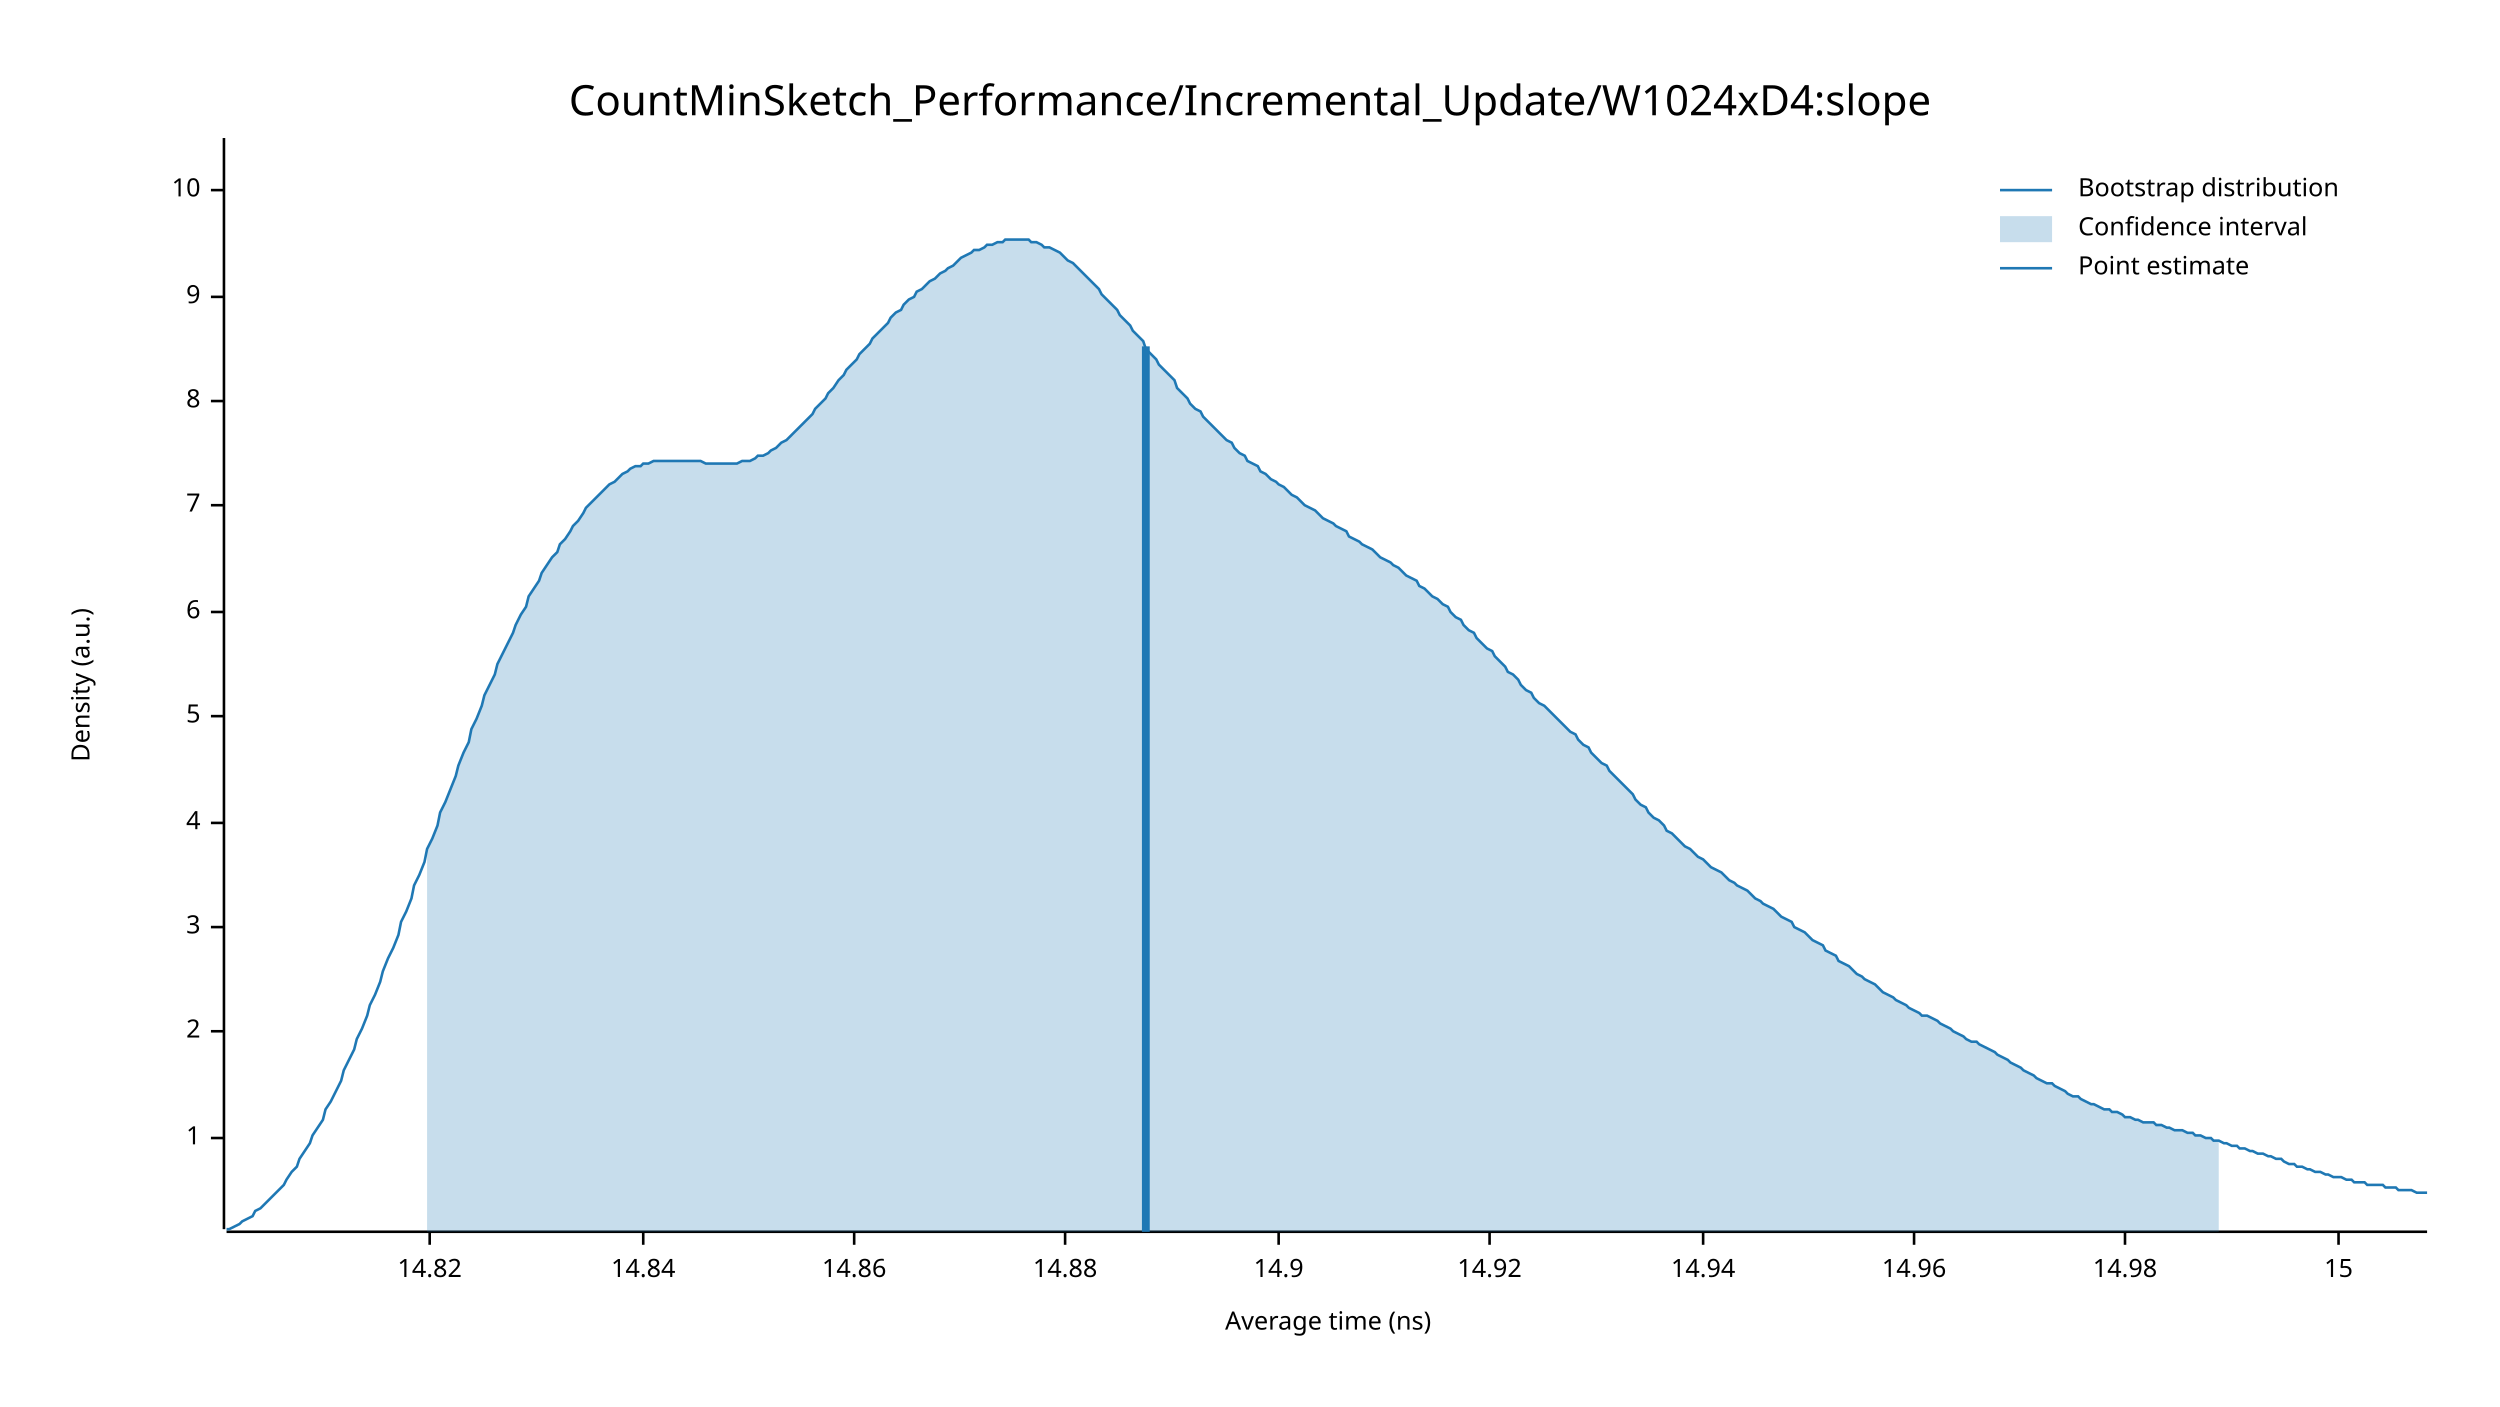
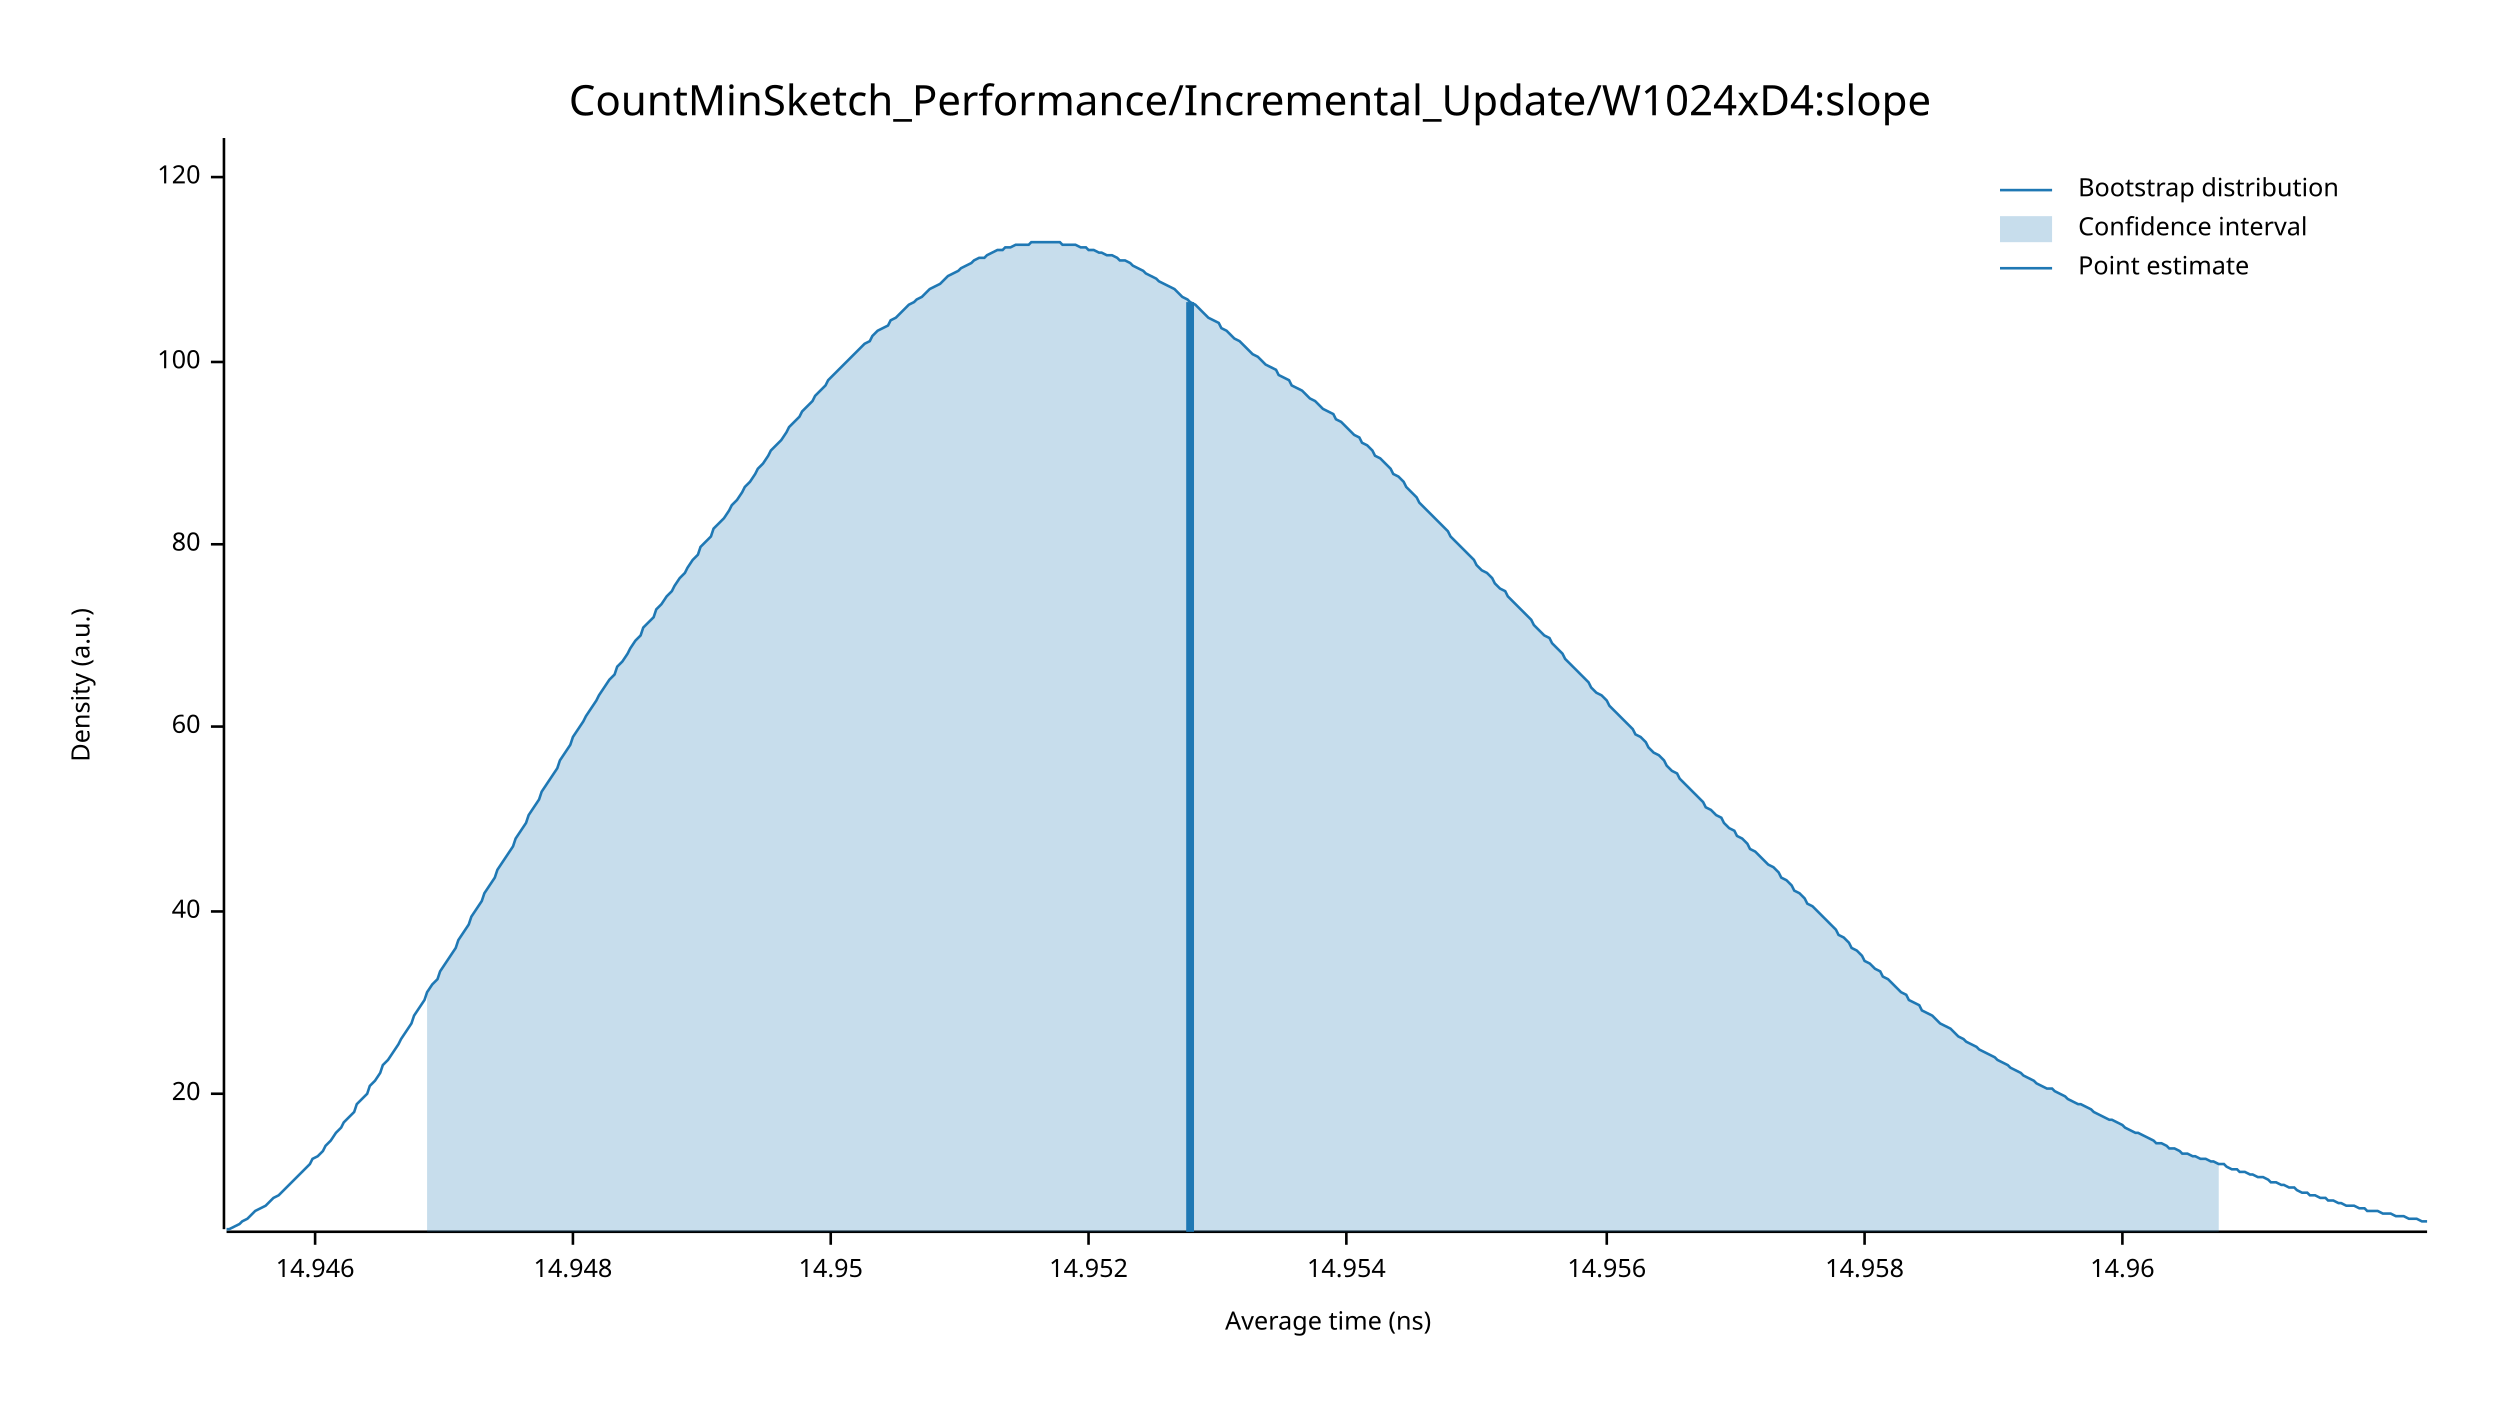
<svg xmlns="http://www.w3.org/2000/svg" width="960" height="540" viewBox="0 0 960 540">
  <text x="480" y="32" dy="0.76em" text-anchor="middle" font-family="sans-serif" font-size="16.129" opacity="1" fill="#000000">
CountMinSketch_Performance/Incremental_Update/W1024xD4:slope
</text>
  <text x="27" y="263" dy="0.76em" text-anchor="middle" font-family="sans-serif" font-size="9.677" opacity="1" fill="#000000" transform="rotate(270, 27, 263)">
Density (a.u.)
</text>
  <text x="510" y="513" dy="-0.5ex" text-anchor="middle" font-family="sans-serif" font-size="9.677" opacity="1" fill="#000000">
Average time (ns)
</text>
  <polyline fill="none" opacity="1" stroke="#000000" stroke-width="1" points="86,53 86,472 " />
-   <text x="77" y="437" dy="0.5ex" text-anchor="end" font-family="sans-serif" font-size="9.677" opacity="1" fill="#000000">
- 1
+   <text x="77" y="420" dy="0.5ex" text-anchor="end" font-family="sans-serif" font-size="9.677" opacity="1" fill="#000000">
+ 20
</text>
-   <polyline fill="none" opacity="1" stroke="#000000" stroke-width="1" points="81,437 86,437 " />
-   <text x="77" y="396" dy="0.5ex" text-anchor="end" font-family="sans-serif" font-size="9.677" opacity="1" fill="#000000">
- 2
+   <polyline fill="none" opacity="1" stroke="#000000" stroke-width="1" points="81,420 86,420 " />
+   <text x="77" y="350" dy="0.5ex" text-anchor="end" font-family="sans-serif" font-size="9.677" opacity="1" fill="#000000">
+ 40
</text>
-   <polyline fill="none" opacity="1" stroke="#000000" stroke-width="1" points="81,396 86,396 " />
-   <text x="77" y="356" dy="0.5ex" text-anchor="end" font-family="sans-serif" font-size="9.677" opacity="1" fill="#000000">
- 3
+   <polyline fill="none" opacity="1" stroke="#000000" stroke-width="1" points="81,350 86,350 " />
+   <text x="77" y="279" dy="0.5ex" text-anchor="end" font-family="sans-serif" font-size="9.677" opacity="1" fill="#000000">
+ 60
</text>
-   <polyline fill="none" opacity="1" stroke="#000000" stroke-width="1" points="81,356 86,356 " />
-   <text x="77" y="316" dy="0.5ex" text-anchor="end" font-family="sans-serif" font-size="9.677" opacity="1" fill="#000000">
- 4
+   <polyline fill="none" opacity="1" stroke="#000000" stroke-width="1" points="81,279 86,279 " />
+   <text x="77" y="209" dy="0.5ex" text-anchor="end" font-family="sans-serif" font-size="9.677" opacity="1" fill="#000000">
+ 80
</text>
-   <polyline fill="none" opacity="1" stroke="#000000" stroke-width="1" points="81,316 86,316 " />
-   <text x="77" y="275" dy="0.5ex" text-anchor="end" font-family="sans-serif" font-size="9.677" opacity="1" fill="#000000">
- 5
+   <polyline fill="none" opacity="1" stroke="#000000" stroke-width="1" points="81,209 86,209 " />
+   <text x="77" y="139" dy="0.5ex" text-anchor="end" font-family="sans-serif" font-size="9.677" opacity="1" fill="#000000">
+ 100
</text>
-   <polyline fill="none" opacity="1" stroke="#000000" stroke-width="1" points="81,275 86,275 " />
-   <text x="77" y="235" dy="0.5ex" text-anchor="end" font-family="sans-serif" font-size="9.677" opacity="1" fill="#000000">
- 6
+   <polyline fill="none" opacity="1" stroke="#000000" stroke-width="1" points="81,139 86,139 " />
+   <text x="77" y="68" dy="0.5ex" text-anchor="end" font-family="sans-serif" font-size="9.677" opacity="1" fill="#000000">
+ 120
</text>
-   <polyline fill="none" opacity="1" stroke="#000000" stroke-width="1" points="81,235 86,235 " />
-   <text x="77" y="194" dy="0.5ex" text-anchor="end" font-family="sans-serif" font-size="9.677" opacity="1" fill="#000000">
- 7
+   <polyline fill="none" opacity="1" stroke="#000000" stroke-width="1" points="81,68 86,68 " />
+   <polyline fill="none" opacity="1" stroke="#000000" stroke-width="1" points="87,473 932,473 " />
+   <text x="121" y="483" dy="0.76em" text-anchor="middle" font-family="sans-serif" font-size="9.677" opacity="1" fill="#000000">
+ 14.946
</text>
-   <polyline fill="none" opacity="1" stroke="#000000" stroke-width="1" points="81,194 86,194 " />
-   <text x="77" y="154" dy="0.5ex" text-anchor="end" font-family="sans-serif" font-size="9.677" opacity="1" fill="#000000">
- 8
+   <polyline fill="none" opacity="1" stroke="#000000" stroke-width="1" points="121,473 121,478 " />
+   <text x="220" y="483" dy="0.76em" text-anchor="middle" font-family="sans-serif" font-size="9.677" opacity="1" fill="#000000">
+ 14.948
</text>
-   <polyline fill="none" opacity="1" stroke="#000000" stroke-width="1" points="81,154 86,154 " />
-   <text x="77" y="114" dy="0.5ex" text-anchor="end" font-family="sans-serif" font-size="9.677" opacity="1" fill="#000000">
- 9
+   <polyline fill="none" opacity="1" stroke="#000000" stroke-width="1" points="220,473 220,478 " />
+   <text x="319" y="483" dy="0.76em" text-anchor="middle" font-family="sans-serif" font-size="9.677" opacity="1" fill="#000000">
+ 14.95
</text>
-   <polyline fill="none" opacity="1" stroke="#000000" stroke-width="1" points="81,114 86,114 " />
-   <text x="77" y="73" dy="0.5ex" text-anchor="end" font-family="sans-serif" font-size="9.677" opacity="1" fill="#000000">
- 10
+   <polyline fill="none" opacity="1" stroke="#000000" stroke-width="1" points="319,473 319,478 " />
+   <text x="418" y="483" dy="0.76em" text-anchor="middle" font-family="sans-serif" font-size="9.677" opacity="1" fill="#000000">
+ 14.952
</text>
-   <polyline fill="none" opacity="1" stroke="#000000" stroke-width="1" points="81,73 86,73 " />
-   <polyline fill="none" opacity="1" stroke="#000000" stroke-width="1" points="87,473 932,473 " />
-   <text x="165" y="483" dy="0.76em" text-anchor="middle" font-family="sans-serif" font-size="9.677" opacity="1" fill="#000000">
- 14.82
+   <polyline fill="none" opacity="1" stroke="#000000" stroke-width="1" points="418,473 418,478 " />
+   <text x="517" y="483" dy="0.76em" text-anchor="middle" font-family="sans-serif" font-size="9.677" opacity="1" fill="#000000">
+ 14.954
</text>
-   <polyline fill="none" opacity="1" stroke="#000000" stroke-width="1" points="165,473 165,478 " />
-   <text x="247" y="483" dy="0.76em" text-anchor="middle" font-family="sans-serif" font-size="9.677" opacity="1" fill="#000000">
- 14.84
+   <polyline fill="none" opacity="1" stroke="#000000" stroke-width="1" points="517,473 517,478 " />
+   <text x="617" y="483" dy="0.76em" text-anchor="middle" font-family="sans-serif" font-size="9.677" opacity="1" fill="#000000">
+ 14.956
</text>
-   <polyline fill="none" opacity="1" stroke="#000000" stroke-width="1" points="247,473 247,478 " />
-   <text x="328" y="483" dy="0.76em" text-anchor="middle" font-family="sans-serif" font-size="9.677" opacity="1" fill="#000000">
- 14.86
+   <polyline fill="none" opacity="1" stroke="#000000" stroke-width="1" points="617,473 617,478 " />
+   <text x="716" y="483" dy="0.76em" text-anchor="middle" font-family="sans-serif" font-size="9.677" opacity="1" fill="#000000">
+ 14.958
</text>
-   <polyline fill="none" opacity="1" stroke="#000000" stroke-width="1" points="328,473 328,478 " />
-   <text x="409" y="483" dy="0.76em" text-anchor="middle" font-family="sans-serif" font-size="9.677" opacity="1" fill="#000000">
- 14.88
- </text>
-   <polyline fill="none" opacity="1" stroke="#000000" stroke-width="1" points="409,473 409,478 " />
-   <text x="491" y="483" dy="0.76em" text-anchor="middle" font-family="sans-serif" font-size="9.677" opacity="1" fill="#000000">
- 14.9
- </text>
-   <polyline fill="none" opacity="1" stroke="#000000" stroke-width="1" points="491,473 491,478 " />
-   <text x="572" y="483" dy="0.76em" text-anchor="middle" font-family="sans-serif" font-size="9.677" opacity="1" fill="#000000">
- 14.92
- </text>
-   <polyline fill="none" opacity="1" stroke="#000000" stroke-width="1" points="572,473 572,478 " />
-   <text x="654" y="483" dy="0.76em" text-anchor="middle" font-family="sans-serif" font-size="9.677" opacity="1" fill="#000000">
- 14.94
- </text>
-   <polyline fill="none" opacity="1" stroke="#000000" stroke-width="1" points="654,473 654,478 " />
-   <text x="735" y="483" dy="0.76em" text-anchor="middle" font-family="sans-serif" font-size="9.677" opacity="1" fill="#000000">
+   <polyline fill="none" opacity="1" stroke="#000000" stroke-width="1" points="716,473 716,478 " />
+   <text x="815" y="483" dy="0.76em" text-anchor="middle" font-family="sans-serif" font-size="9.677" opacity="1" fill="#000000">
14.96
</text>
-   <polyline fill="none" opacity="1" stroke="#000000" stroke-width="1" points="735,473 735,478 " />
-   <text x="816" y="483" dy="0.76em" text-anchor="middle" font-family="sans-serif" font-size="9.677" opacity="1" fill="#000000">
- 14.98
- </text>
-   <polyline fill="none" opacity="1" stroke="#000000" stroke-width="1" points="816,473 816,478 " />
-   <text x="898" y="483" dy="0.76em" text-anchor="middle" font-family="sans-serif" font-size="9.677" opacity="1" fill="#000000">
- 15
- </text>
-   <polyline fill="none" opacity="1" stroke="#000000" stroke-width="1" points="898,473 898,478 " />
-   <polyline fill="none" opacity="1" stroke="#1F78B4" stroke-width="1" points="87,472 88,472 90,471 92,470 93,469 95,468 97,467 98,465 100,464 102,462 103,461 105,459 107,457 109,455 110,453 112,450 114,448 115,445 117,442 119,439 120,436 122,433 124,430 125,426 127,423 129,419 131,415 132,411 134,407 136,403 137,399 139,395 141,390 142,386 144,382 146,377 147,373 149,368 151,364 153,359 154,354 156,350 158,345 159,340 161,336 163,331 164,326 166,322 168,317 169,312 171,308 173,303 175,298 176,294 178,289 180,285 181,280 183,276 185,271 186,267 188,263 190,259 191,255 193,251 195,247 197,243 198,240 200,236 202,233 203,229 205,226 207,223 208,220 210,217 212,214 214,212 215,209 217,207 219,204 220,202 222,200 224,197 225,195 227,193 229,191 230,190 232,188 234,186 236,185 237,184 239,182 241,181 242,180 244,179 246,179 247,178 249,178 251,177 252,177 254,177 256,177 258,177 259,177 261,177 263,177 264,177 266,177 268,177 269,177 271,178 273,178 274,178 276,178 278,178 280,178 281,178 283,178 285,177 286,177 288,177 290,176 291,175 293,175 295,174 296,173 298,172 300,170 302,169 303,168 305,166 307,164 308,163 310,161 312,159 313,157 315,155 317,153 318,151 320,149 322,146 324,144 325,142 327,140 329,138 330,136 332,134 334,132 335,130 337,128 339,126 341,124 342,122 344,120 346,119 347,117 349,115 351,114 352,112 354,111 356,109 357,108 359,107 361,105 363,104 364,103 366,102 368,100 369,99 371,98 373,97 374,96 376,96 378,95 379,94 381,94 383,93 385,93 386,92 388,92 390,92 391,92 393,92 395,92 396,93 398,93 400,94 401,95 403,95 405,96 407,97 408,98 410,100 412,101 413,102 415,104 417,106 418,107 420,109 422,111 423,113 425,115 427,117 429,119 430,121 432,123 434,125 435,127 437,129 439,131 440,134 442,136 444,138 445,140 447,142 449,144 451,146 452,149 454,151 456,153 457,155 459,157 461,158 462,160 464,162 466,164 468,166 469,167 471,169 473,170 474,172 476,174 478,175 479,177 481,178 483,179 484,181 486,182 488,184 490,185 491,186 493,187 495,189 496,190 498,191 500,193 501,194 503,195 505,196 506,197 508,199 510,200 512,201 513,202 515,203 517,204 518,206 520,207 522,208 523,209 525,210 527,211 528,212 530,214 532,215 534,216 535,217 537,218 539,220 540,221 542,222 544,223 545,225 547,226 549,228 550,229 552,230 554,232 556,233 557,235 559,237 561,238 562,240 564,242 566,243 567,245 569,247 571,249 573,250 574,252 576,254 578,256 579,258 581,259 583,261 584,263 586,265 588,266 589,268 591,270 593,271 595,273 596,274 598,276 600,278 601,279 603,281 605,282 606,284 608,286 610,287 611,289 613,291 615,293 617,294 618,296 620,298 622,300 623,301 625,303 627,305 628,307 630,309 632,310 633,312 635,314 637,315 639,317 640,319 642,320 644,322 645,323 647,325 649,326 650,327 652,329 654,330 655,331 657,333 659,334 661,335 662,336 664,338 666,339 667,340 669,341 671,342 672,343 674,345 676,346 677,347 679,348 681,349 683,351 684,352 686,353 688,354 689,356 691,357 693,358 694,359 696,361 698,362 700,363 701,365 703,366 705,367 706,369 708,370 710,371 711,372 713,374 715,375 716,376 718,377 720,378 722,380 723,381 725,382 727,383 728,384 730,385 732,386 733,387 735,388 737,389 738,390 740,390 742,391 744,392 745,393 747,394 749,395 750,396 752,397 754,398 755,399 757,400 759,400 760,401 762,402 764,403 766,404 767,405 769,406 771,407 772,408 774,409 776,410 777,411 779,412 781,413 782,414 784,415 786,416 788,416 789,417 791,418 793,419 794,420 796,421 798,421 799,422 801,423 803,424 804,424 806,425 808,426 810,426 811,427 813,427 815,428 816,429 818,429 820,430 821,430 823,431 825,431 827,431 828,432 830,432 832,433 833,433 835,434 837,434 838,434 840,435 842,435 843,436 845,436 847,437 849,437 850,438 852,438 854,439 855,439 857,440 859,440 860,441 862,441 864,442 865,442 867,443 869,443 871,444 872,444 874,445 876,445 877,446 879,447 881,447 882,448 884,448 886,449 887,449 889,450 891,450 893,451 894,451 896,452 898,452 899,452 901,453 903,453 904,454 906,454 908,454 909,455 911,455 913,455 915,455 916,456 918,456 920,456 921,457 923,457 925,457 926,457 928,458 930,458 932,458 " />
-   <polygon opacity="0.25" fill="#1F78B4" points="164,326 166,322 168,317 169,312 171,308 173,303 175,298 176,294 178,289 180,285 181,280 183,276 185,271 186,267 188,263 190,259 191,255 193,251 195,247 197,243 198,240 200,236 202,233 203,229 205,226 207,223 208,220 210,217 212,214 214,212 215,209 217,207 219,204 220,202 222,200 224,197 225,195 227,193 229,191 230,190 232,188 234,186 236,185 237,184 239,182 241,181 242,180 244,179 246,179 247,178 249,178 251,177 252,177 254,177 256,177 258,177 259,177 261,177 263,177 264,177 266,177 268,177 269,177 271,178 273,178 274,178 276,178 278,178 280,178 281,178 283,178 285,177 286,177 288,177 290,176 291,175 293,175 295,174 296,173 298,172 300,170 302,169 303,168 305,166 307,164 308,163 310,161 312,159 313,157 315,155 317,153 318,151 320,149 322,146 324,144 325,142 327,140 329,138 330,136 332,134 334,132 335,130 337,128 339,126 341,124 342,122 344,120 346,119 347,117 349,115 351,114 352,112 354,111 356,109 357,108 359,107 361,105 363,104 364,103 366,102 368,100 369,99 371,98 373,97 374,96 376,96 378,95 379,94 381,94 383,93 385,93 386,92 388,92 390,92 391,92 393,92 395,92 396,93 398,93 400,94 401,95 403,95 405,96 407,97 408,98 410,100 412,101 413,102 415,104 417,106 418,107 420,109 422,111 423,113 425,115 427,117 429,119 430,121 432,123 434,125 435,127 437,129 439,131 440,134 442,136 444,138 445,140 447,142 449,144 451,146 452,149 454,151 456,153 457,155 459,157 461,158 462,160 464,162 466,164 468,166 469,167 471,169 473,170 474,172 476,174 478,175 479,177 481,178 483,179 484,181 486,182 488,184 490,185 491,186 493,187 495,189 496,190 498,191 500,193 501,194 503,195 505,196 506,197 508,199 510,200 512,201 513,202 515,203 517,204 518,206 520,207 522,208 523,209 525,210 527,211 528,212 530,214 532,215 534,216 535,217 537,218 539,220 540,221 542,222 544,223 545,225 547,226 549,228 550,229 552,230 554,232 556,233 557,235 559,237 561,238 562,240 564,242 566,243 567,245 569,247 571,249 573,250 574,252 576,254 578,256 579,258 581,259 583,261 584,263 586,265 588,266 589,268 591,270 593,271 595,273 596,274 598,276 600,278 601,279 603,281 605,282 606,284 608,286 610,287 611,289 613,291 615,293 617,294 618,296 620,298 622,300 623,301 625,303 627,305 628,307 630,309 632,310 633,312 635,314 637,315 639,317 640,319 642,320 644,322 645,323 647,325 649,326 650,327 652,329 654,330 655,331 657,333 659,334 661,335 662,336 664,338 666,339 667,340 669,341 671,342 672,343 674,345 676,346 677,347 679,348 681,349 683,351 684,352 686,353 688,354 689,356 691,357 693,358 694,359 696,361 698,362 700,363 701,365 703,366 705,367 706,369 708,370 710,371 711,372 713,374 715,375 716,376 718,377 720,378 722,380 723,381 725,382 727,383 728,384 730,385 732,386 733,387 735,388 737,389 738,390 740,390 742,391 744,392 745,393 747,394 749,395 750,396 752,397 754,398 755,399 757,400 759,400 760,401 762,402 764,403 766,404 767,405 769,406 771,407 772,408 774,409 776,410 777,411 779,412 781,413 782,414 784,415 786,416 788,416 789,417 791,418 793,419 794,420 796,421 798,421 799,422 801,423 803,424 804,424 806,425 808,426 810,426 811,427 813,427 815,428 816,429 818,429 820,430 821,430 823,431 825,431 827,431 828,432 830,432 832,433 833,433 835,434 837,434 838,434 840,435 842,435 843,436 845,436 847,437 849,437 850,438 852,438 852,473 164,473 " />
-   <polyline fill="none" opacity="1" stroke="#1F78B4" stroke-width="3" points="440,473 440,133 " />
+   <polyline fill="none" opacity="1" stroke="#000000" stroke-width="1" points="815,473 815,478 " />
+   <polyline fill="none" opacity="1" stroke="#1F78B4" stroke-width="1" points="87,472 88,472 90,471 92,470 93,469 95,468 97,466 98,465 100,464 102,463 103,462 105,460 107,459 109,457 110,456 112,454 114,452 115,451 117,449 119,447 120,445 122,444 124,442 125,440 127,438 129,435 131,433 132,431 134,429 136,427 137,424 139,422 141,420 142,417 144,415 146,412 147,409 149,407 151,404 153,401 154,399 156,396 158,393 159,390 161,387 163,384 164,381 166,378 168,376 169,373 171,370 173,367 175,364 176,361 178,358 180,355 181,352 183,349 185,346 186,343 188,340 190,337 191,334 193,331 195,328 197,325 198,322 200,319 202,316 203,313 205,310 207,307 208,304 210,301 212,298 214,295 215,292 217,289 219,286 220,283 222,280 224,277 225,275 227,272 229,269 230,267 232,264 234,261 236,259 237,256 239,254 241,251 242,249 244,246 246,244 247,241 249,239 251,237 252,234 254,232 256,229 258,227 259,225 261,222 263,220 264,218 266,215 268,213 269,210 271,208 273,206 274,203 276,201 278,199 280,196 281,194 283,192 285,189 286,187 288,185 290,182 291,180 293,178 295,175 296,173 298,171 300,169 302,166 303,164 305,162 307,160 308,158 310,156 312,154 313,152 315,150 317,148 318,146 320,144 322,142 324,140 325,139 327,137 329,135 330,134 332,132 334,131 335,129 337,127 339,126 341,125 342,123 344,122 346,120 347,119 349,117 351,116 352,115 354,114 356,112 357,111 359,110 361,109 363,107 364,106 366,105 368,104 369,103 371,102 373,101 374,100 376,99 378,99 379,98 381,97 383,96 385,96 386,95 388,95 390,94 391,94 393,94 395,94 396,93 398,93 400,93 401,93 403,93 405,93 407,93 408,94 410,94 412,94 413,94 415,95 417,95 418,96 420,96 422,97 423,97 425,98 427,98 429,99 430,100 432,100 434,101 435,102 437,103 439,104 440,105 442,106 444,107 445,108 447,109 449,110 451,111 452,112 454,114 456,115 457,116 459,117 461,119 462,120 464,122 466,123 468,124 469,126 471,127 473,129 474,130 476,131 478,133 479,134 481,136 483,137 484,138 486,140 488,141 490,142 491,144 493,145 495,146 496,148 498,149 500,150 501,151 503,153 505,154 506,155 508,157 510,158 512,159 513,161 515,162 517,164 518,165 520,167 522,168 523,170 525,171 527,173 528,175 530,176 532,178 534,180 535,182 537,183 539,185 540,187 542,189 544,191 545,193 547,195 549,197 550,198 552,200 554,202 556,204 557,206 559,208 561,210 562,211 564,213 566,215 567,217 569,219 571,220 573,222 574,224 576,226 578,227 579,229 581,231 583,233 584,234 586,236 588,238 589,240 591,242 593,244 595,245 596,247 598,249 600,251 601,253 603,255 605,257 606,258 608,260 610,262 611,264 613,266 615,267 617,269 618,271 620,273 622,275 623,276 625,278 627,280 628,282 630,283 632,285 633,287 635,289 637,290 639,292 640,294 642,296 644,297 645,299 647,301 649,303 650,304 652,306 654,308 655,310 657,311 659,313 661,314 662,316 664,318 666,319 667,321 669,322 671,324 672,326 674,327 676,329 677,330 679,332 681,333 683,335 684,337 686,338 688,340 689,342 691,343 693,345 694,347 696,348 698,350 700,352 701,353 703,355 705,357 706,359 708,360 710,362 711,364 713,365 715,367 716,369 718,370 720,372 722,373 723,375 725,376 727,378 728,379 730,381 732,382 733,384 735,385 737,386 738,388 740,389 742,390 744,392 745,393 747,394 749,395 750,396 752,398 754,399 755,400 757,401 759,402 760,403 762,404 764,405 766,406 767,407 769,408 771,409 772,410 774,411 776,412 777,413 779,414 781,415 782,416 784,417 786,418 788,418 789,419 791,420 793,421 794,422 796,423 798,424 799,424 801,425 803,426 804,427 806,428 808,429 810,430 811,430 813,431 815,432 816,433 818,434 820,435 821,435 823,436 825,437 827,438 828,439 830,439 832,440 833,441 835,441 837,442 838,443 840,443 842,444 843,444 845,445 847,445 849,446 850,446 852,447 854,447 855,448 857,449 859,449 860,450 862,450 864,451 865,451 867,452 869,452 871,453 872,454 874,454 876,455 877,455 879,456 881,456 882,457 884,458 886,458 887,459 889,459 891,460 893,460 894,461 896,461 898,462 899,462 901,463 903,463 904,463 906,464 908,464 909,465 911,465 913,465 915,466 916,466 918,466 920,467 921,467 923,467 925,468 926,468 928,468 930,469 932,469 " />
+   <polygon opacity="0.25" fill="#1F78B4" points="164,381 166,378 168,376 169,373 171,370 173,367 175,364 176,361 178,358 180,355 181,352 183,349 185,346 186,343 188,340 190,337 191,334 193,331 195,328 197,325 198,322 200,319 202,316 203,313 205,310 207,307 208,304 210,301 212,298 214,295 215,292 217,289 219,286 220,283 222,280 224,277 225,275 227,272 229,269 230,267 232,264 234,261 236,259 237,256 239,254 241,251 242,249 244,246 246,244 247,241 249,239 251,237 252,234 254,232 256,229 258,227 259,225 261,222 263,220 264,218 266,215 268,213 269,210 271,208 273,206 274,203 276,201 278,199 280,196 281,194 283,192 285,189 286,187 288,185 290,182 291,180 293,178 295,175 296,173 298,171 300,169 302,166 303,164 305,162 307,160 308,158 310,156 312,154 313,152 315,150 317,148 318,146 320,144 322,142 324,140 325,139 327,137 329,135 330,134 332,132 334,131 335,129 337,127 339,126 341,125 342,123 344,122 346,120 347,119 349,117 351,116 352,115 354,114 356,112 357,111 359,110 361,109 363,107 364,106 366,105 368,104 369,103 371,102 373,101 374,100 376,99 378,99 379,98 381,97 383,96 385,96 386,95 388,95 390,94 391,94 393,94 395,94 396,93 398,93 400,93 401,93 403,93 405,93 407,93 408,94 410,94 412,94 413,94 415,95 417,95 418,96 420,96 422,97 423,97 425,98 427,98 429,99 430,100 432,100 434,101 435,102 437,103 439,104 440,105 442,106 444,107 445,108 447,109 449,110 451,111 452,112 454,114 456,115 457,116 459,117 461,119 462,120 464,122 466,123 468,124 469,126 471,127 473,129 474,130 476,131 478,133 479,134 481,136 483,137 484,138 486,140 488,141 490,142 491,144 493,145 495,146 496,148 498,149 500,150 501,151 503,153 505,154 506,155 508,157 510,158 512,159 513,161 515,162 517,164 518,165 520,167 522,168 523,170 525,171 527,173 528,175 530,176 532,178 534,180 535,182 537,183 539,185 540,187 542,189 544,191 545,193 547,195 549,197 550,198 552,200 554,202 556,204 557,206 559,208 561,210 562,211 564,213 566,215 567,217 569,219 571,220 573,222 574,224 576,226 578,227 579,229 581,231 583,233 584,234 586,236 588,238 589,240 591,242 593,244 595,245 596,247 598,249 600,251 601,253 603,255 605,257 606,258 608,260 610,262 611,264 613,266 615,267 617,269 618,271 620,273 622,275 623,276 625,278 627,280 628,282 630,283 632,285 633,287 635,289 637,290 639,292 640,294 642,296 644,297 645,299 647,301 649,303 650,304 652,306 654,308 655,310 657,311 659,313 661,314 662,316 664,318 666,319 667,321 669,322 671,324 672,326 674,327 676,329 677,330 679,332 681,333 683,335 684,337 686,338 688,340 689,342 691,343 693,345 694,347 696,348 698,350 700,352 701,353 703,355 705,357 706,359 708,360 710,362 711,364 713,365 715,367 716,369 718,370 720,372 722,373 723,375 725,376 727,378 728,379 730,381 732,382 733,384 735,385 737,386 738,388 740,389 742,390 744,392 745,393 747,394 749,395 750,396 752,398 754,399 755,400 757,401 759,402 760,403 762,404 764,405 766,406 767,407 769,408 771,409 772,410 774,411 776,412 777,413 779,414 781,415 782,416 784,417 786,418 788,418 789,419 791,420 793,421 794,422 796,423 798,424 799,424 801,425 803,426 804,427 806,428 808,429 810,430 811,430 813,431 815,432 816,433 818,434 820,435 821,435 823,436 825,437 827,438 828,439 830,439 832,440 833,441 835,441 837,442 838,443 840,443 842,444 843,444 845,445 847,445 849,446 850,446 852,447 852,473 164,473 " />
+   <polyline fill="none" opacity="1" stroke="#1F78B4" stroke-width="3" points="457,473 457,116 " />
  <text x="798" y="68" dy="0.76em" text-anchor="start" font-family="sans-serif" font-size="9.677" opacity="1" fill="#000000">
Bootstrap distribution
</text>
  <text x="798" y="83" dy="0.76em" text-anchor="start" font-family="sans-serif" font-size="9.677" opacity="1" fill="#000000">
Confidence interval
</text>
  <text x="798" y="98" dy="0.76em" text-anchor="start" font-family="sans-serif" font-size="9.677" opacity="1" fill="#000000">
Point estimate
</text>
  <polyline fill="none" opacity="1" stroke="#1F78B4" stroke-width="1" points="768,73 788,73 " />
  <rect x="768" y="83" width="20" height="10" opacity="0.25" fill="#1F78B4" stroke="none" />
  <polyline fill="none" opacity="1" stroke="#1F78B4" stroke-width="1" points="768,103 788,103 " />
</svg>
